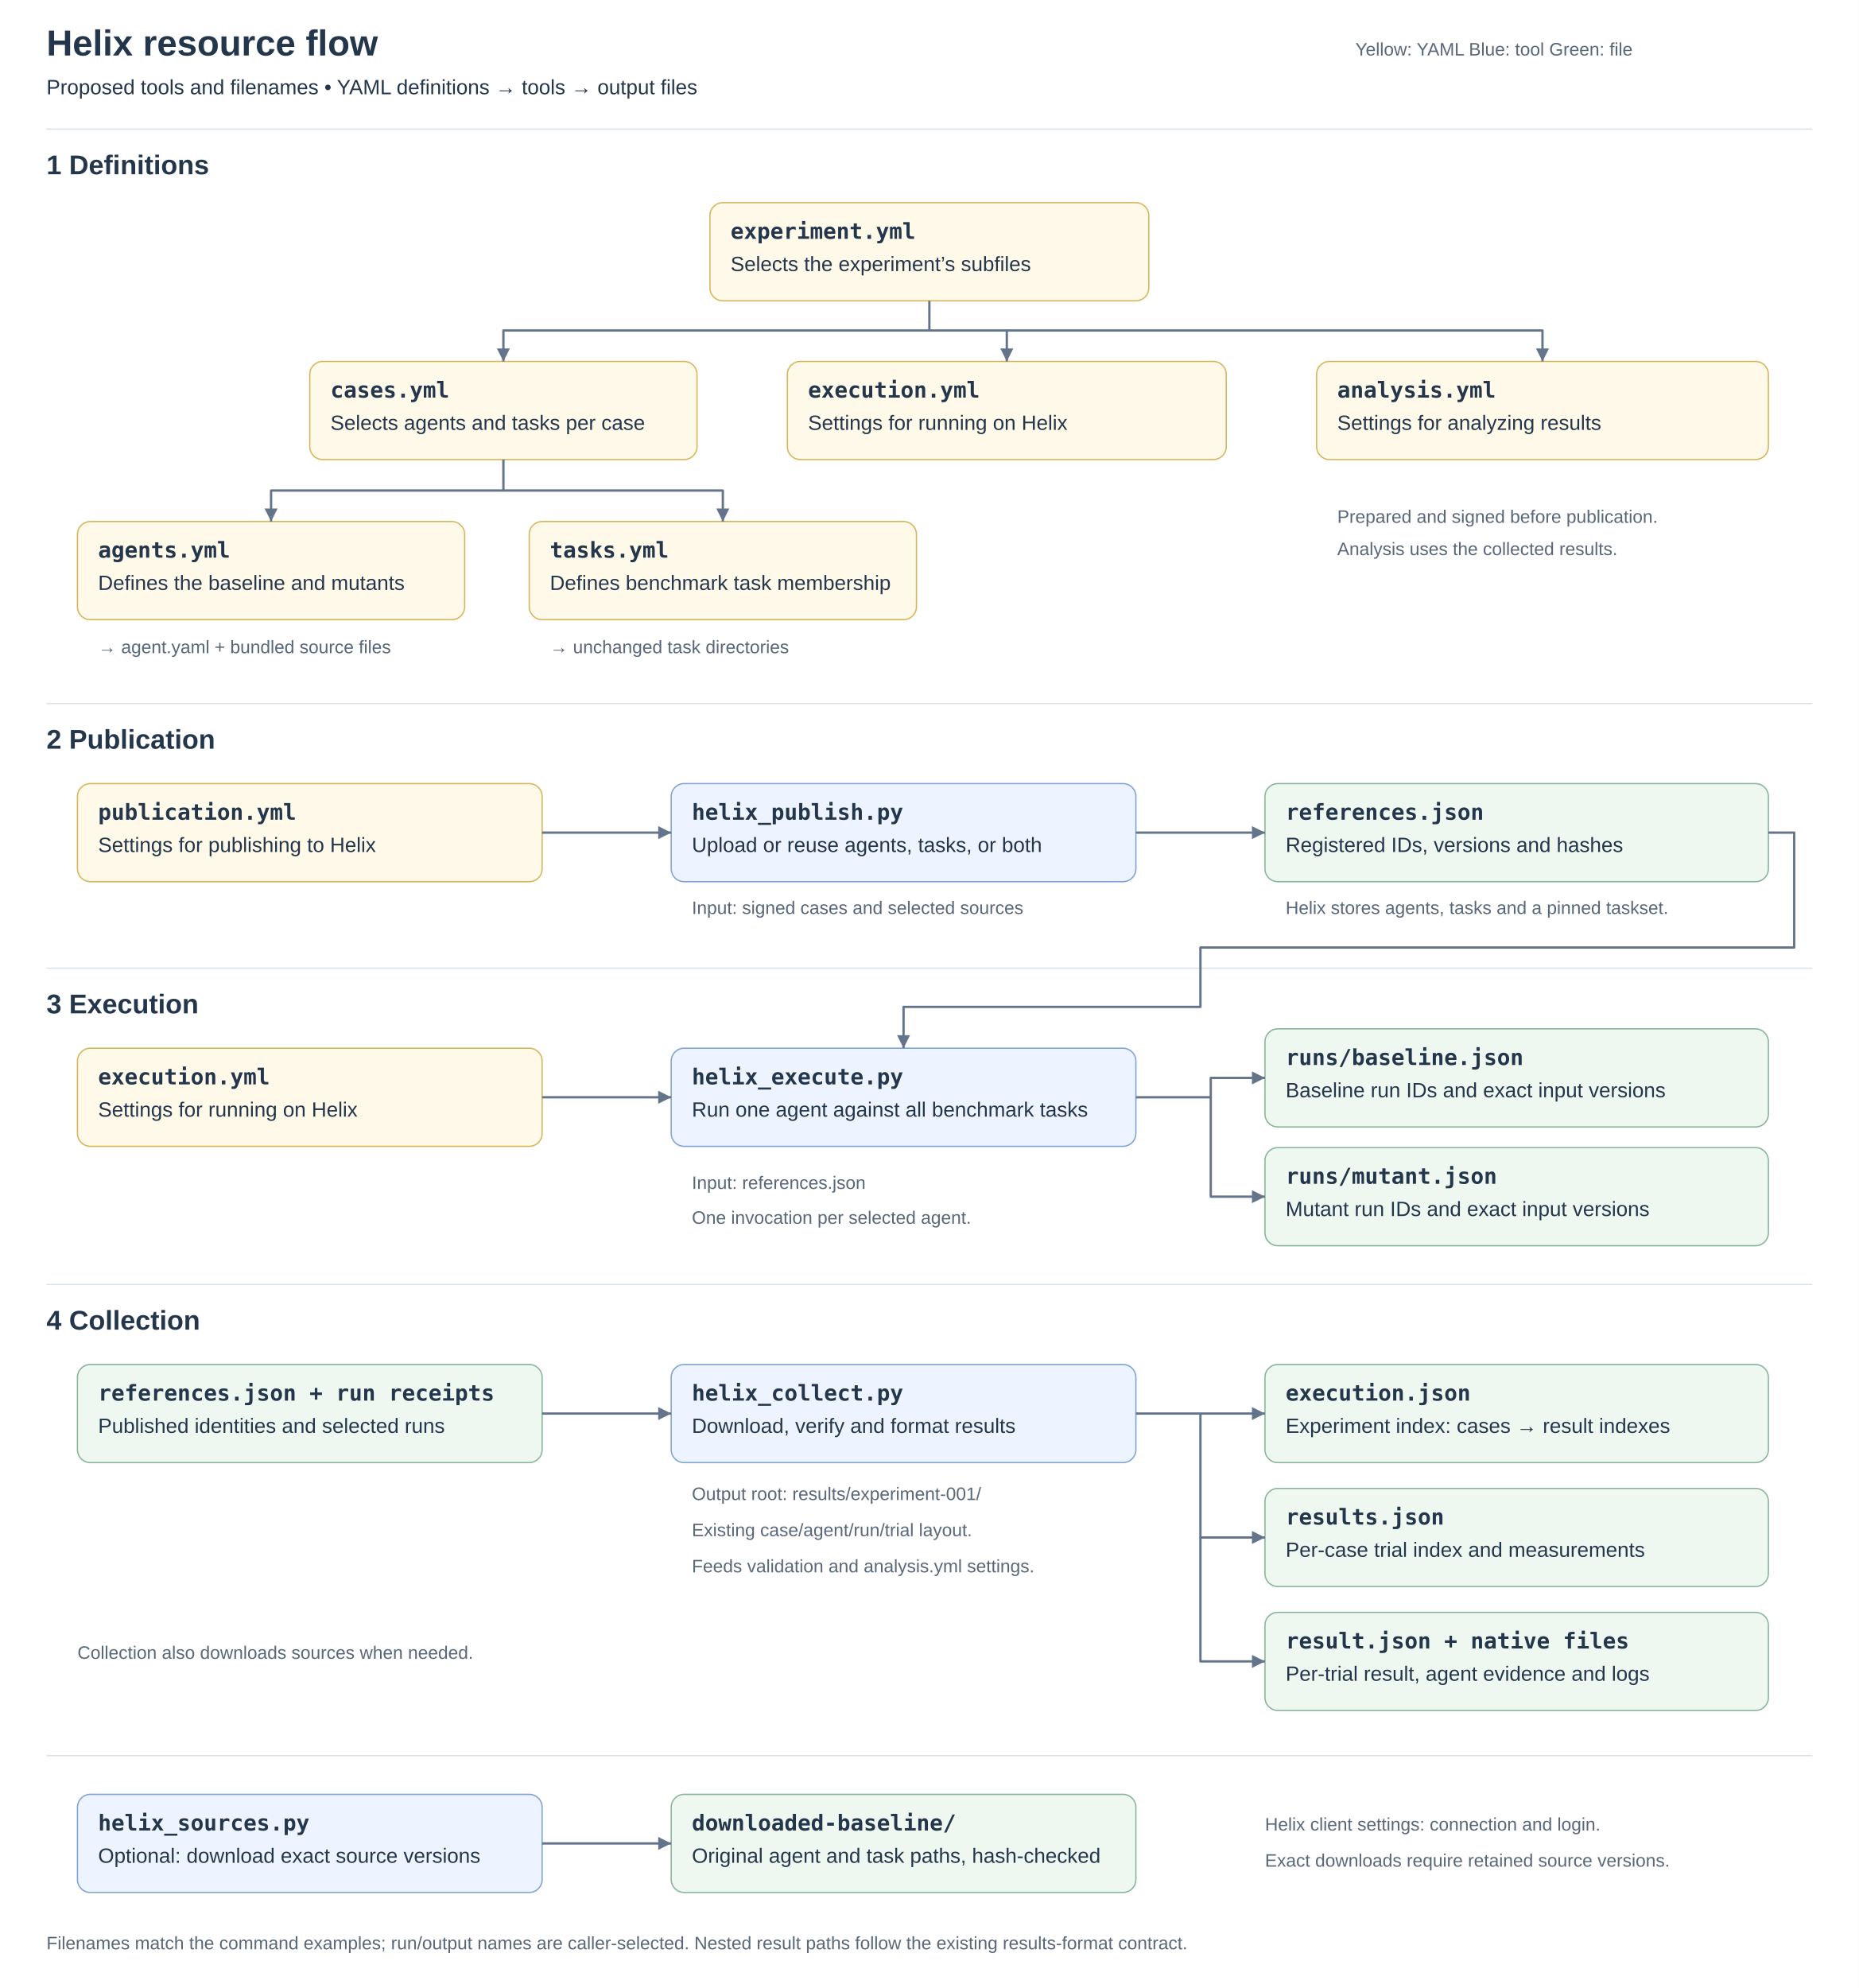
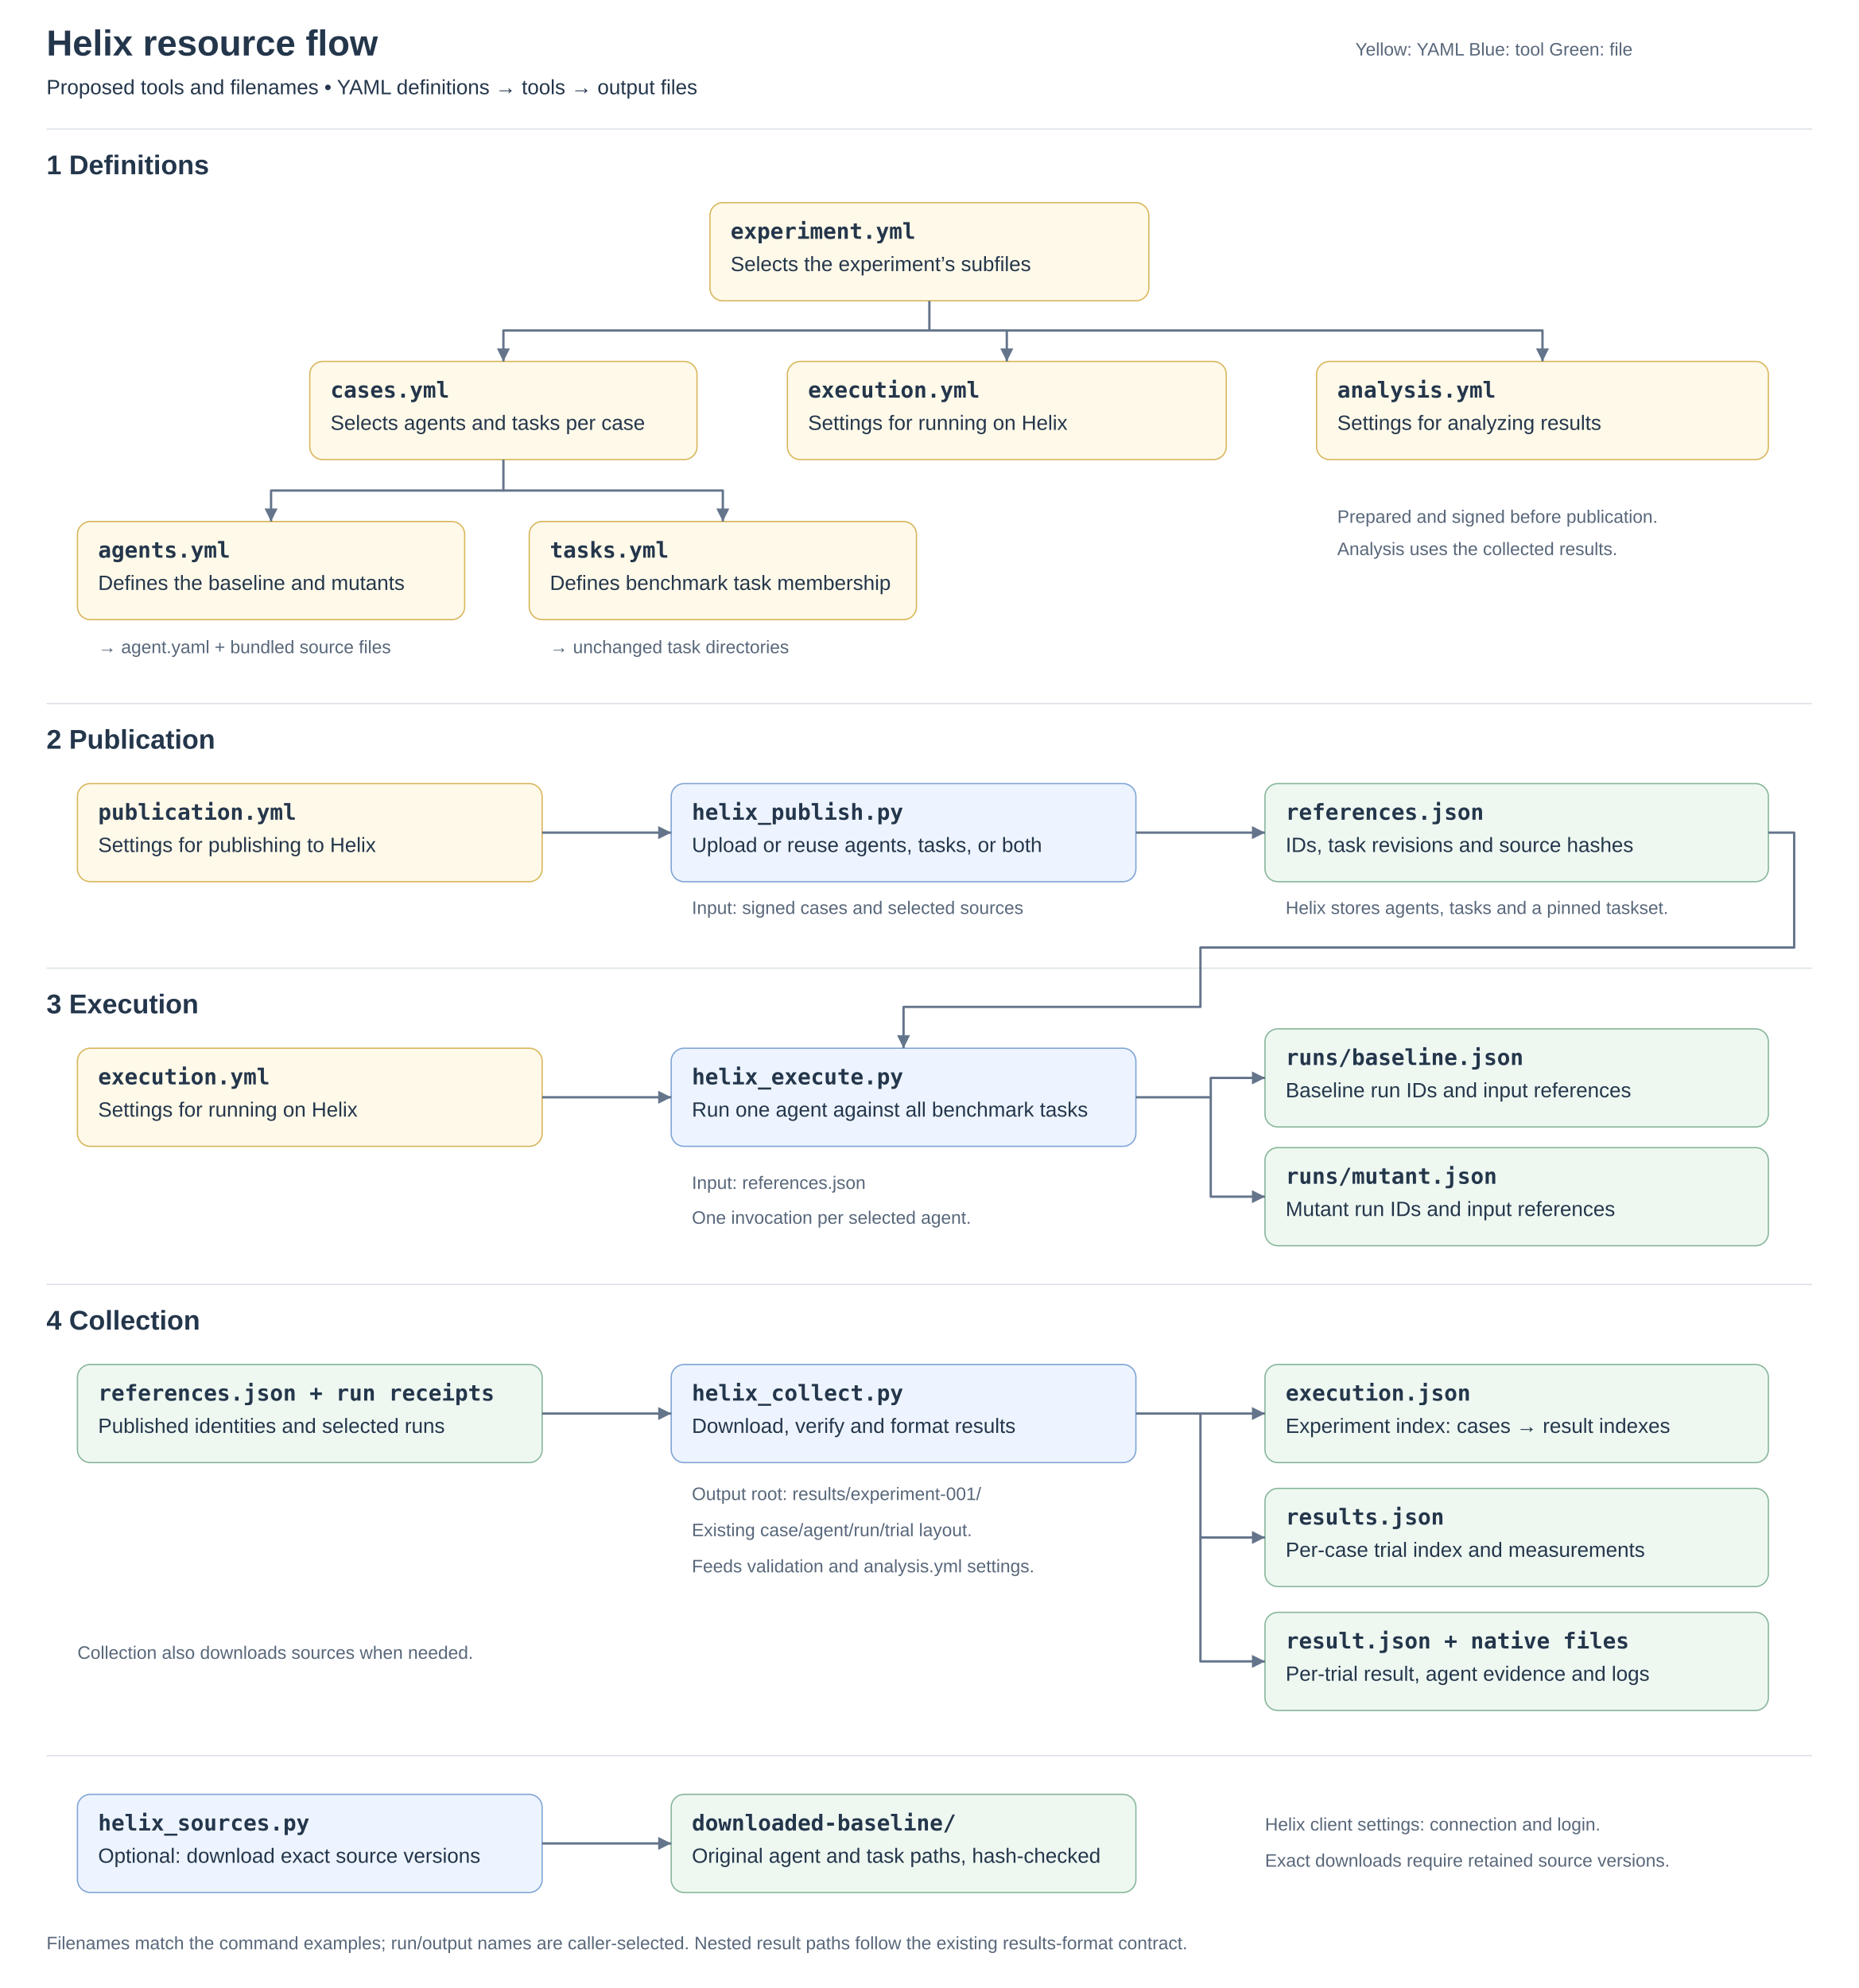
<svg xmlns="http://www.w3.org/2000/svg" width="1440" height="1540" viewBox="0 0 1440 1540" role="img" aria-labelledby="title description">
  <defs>
    <marker id="arrow" viewBox="0 0 10 10" refX="9" refY="5" markerWidth="7" markerHeight="7" orient="auto">
      <path d="M1 1 L9 5 L1 9 Z" fill="#64748b" />
    </marker>
    <style>
text {font-family:Arial,Helvetica,sans-serif;fill:#24364b}
.title {font-size:28px;font-weight:700}.stage {font-size:21px;font-weight:700}
.name {font-family:Menlo,Consolas,monospace;font-size:17px;font-weight:600}
.body {font-size:16px}.small {font-size:14px;fill:#58677a}
.edge {fill:none;stroke:#64748b;stroke-width:1.8;stroke-linejoin:round;marker-end:url(#arrow)}
</style>
  </defs>
  <rect width="1440" height="1540" fill="white" />
  <text x="36" y="43" class="title">Helix resource flow</text>
  <text x="36" y="73" class="body">Proposed tools and filenames • YAML definitions → tools → output files</text>
  <text x="1050" y="43" class="small">Yellow: YAML   Blue: tool   Green: file</text>
  <path d="M36 100 H1404" stroke="#dce2e9" />
  <text x="36" y="135" class="stage">1  Definitions</text>
  <rect x="550" y="157" width="340" height="76" rx="10" fill="#fff9e9" stroke="#d7b65b" />
  <text x="566" y="185" class="name">experiment.yml</text>
  <text x="566" y="210" class="body">Selects the experiment’s subfiles</text>
  <rect x="240" y="280" width="300" height="76" rx="10" fill="#fff9e9" stroke="#d7b65b" />
  <text x="256" y="308" class="name">cases.yml</text>
  <text x="256" y="333" class="body">Selects agents and tasks per case</text>
  <rect x="610" y="280" width="340" height="76" rx="10" fill="#fff9e9" stroke="#d7b65b" />
  <text x="626" y="308" class="name">execution.yml</text>
  <text x="626" y="333" class="body">Settings for running on Helix</text>
  <rect x="1020" y="280" width="350" height="76" rx="10" fill="#fff9e9" stroke="#d7b65b" />
  <text x="1036" y="308" class="name">analysis.yml</text>
  <text x="1036" y="333" class="body">Settings for analyzing results</text>
  <path class="edge" d="M720 233 V256 H390 V280" />
  <path class="edge" d="M720 256 H780 V280" />
  <path class="edge" d="M780 256 H1195 V280" />
  <rect x="60" y="404" width="300" height="76" rx="10" fill="#fff9e9" stroke="#d7b65b" />
  <text x="76" y="432" class="name">agents.yml</text>
  <text x="76" y="457" class="body">Defines the baseline and mutants</text>
  <rect x="410" y="404" width="300" height="76" rx="10" fill="#fff9e9" stroke="#d7b65b" />
  <text x="426" y="432" class="name">tasks.yml</text>
  <text x="426" y="457" class="body">Defines benchmark task membership</text>
  <path class="edge" d="M390 356 V380 H210 V404" />
  <path class="edge" d="M390 380 H560 V404" />
  <text x="76" y="506" class="small">→ agent.yaml + bundled source files</text>
  <text x="426" y="506" class="small">→ unchanged task directories</text>
  <text x="1036" y="405" class="small">Prepared and signed before publication.</text>
  <text x="1036" y="430" class="small">Analysis uses the collected results.</text>
  <path d="M36 545 H1404" stroke="#dce2e9" />
  <text x="36" y="580" class="stage">2  Publication</text>
  <rect x="60" y="607" width="360" height="76" rx="10" fill="#fff9e9" stroke="#d7b65b" />
  <text x="76" y="635" class="name">publication.yml</text>
  <text x="76" y="660" class="body">Settings for publishing to Helix</text>
  <rect x="520" y="607" width="360" height="76" rx="10" fill="#edf4ff" stroke="#80a4d5" />
  <text x="536" y="635" class="name">helix_publish.py</text>
  <text x="536" y="660" class="body">Upload or reuse agents, tasks, or both</text>
  <rect x="980" y="607" width="390" height="76" rx="10" fill="#eef8f1" stroke="#88b69a" />
  <text x="996" y="635" class="name">references.json</text>
-   <text x="996" y="660" class="body">Registered IDs, versions and hashes</text>
+   <text x="996" y="660" class="body">IDs, task revisions and source hashes</text>
  <path class="edge" d="M420 645 H520" />
  <path class="edge" d="M880 645 H980" />
  <text x="536" y="708" class="small">Input: signed cases and selected sources</text>
  <text x="996" y="708" class="small">Helix stores agents, tasks and a pinned taskset.</text>
  <path d="M36 750 H1404" stroke="#dce2e9" />
  <text x="36" y="785" class="stage">3  Execution</text>
  <rect x="60" y="812" width="360" height="76" rx="10" fill="#fff9e9" stroke="#d7b65b" />
  <text x="76" y="840" class="name">execution.yml</text>
  <text x="76" y="865" class="body">Settings for running on Helix</text>
  <rect x="520" y="812" width="360" height="76" rx="10" fill="#edf4ff" stroke="#80a4d5" />
  <text x="536" y="840" class="name">helix_execute.py</text>
  <text x="536" y="865" class="body">Run one agent against all benchmark tasks</text>
  <rect x="980" y="797" width="390" height="76" rx="10" fill="#eef8f1" stroke="#88b69a" />
  <text x="996" y="825" class="name">runs/baseline.json</text>
-   <text x="996" y="850" class="body">Baseline run IDs and exact input versions</text>
+   <text x="996" y="850" class="body">Baseline run IDs and input references</text>
  <rect x="980" y="889" width="390" height="76" rx="10" fill="#eef8f1" stroke="#88b69a" />
  <text x="996" y="917" class="name">runs/mutant.json</text>
-   <text x="996" y="942" class="body">Mutant run IDs and exact input versions</text>
+   <text x="996" y="942" class="body">Mutant run IDs and input references</text>
  <path class="edge" d="M420 850 H520" />
  <path class="edge" d="M1370 645 H1390 V734 H930 V780 H700 V812" />
  <path class="edge" d="M880 850 H938 V835 H980" />
  <path class="edge" d="M938 850 V927 H980" />
  <text x="536" y="921" class="small">Input: references.json</text>
  <text x="536" y="948" class="small">One invocation per selected agent.</text>
  <path d="M36 995 H1404" stroke="#dce2e9" />
  <text x="36" y="1030" class="stage">4  Collection</text>
  <rect x="60" y="1057" width="360" height="76" rx="10" fill="#eef8f1" stroke="#88b69a" />
  <text x="76" y="1085" class="name">references.json + run receipts</text>
  <text x="76" y="1110" class="body">Published identities and selected runs</text>
  <rect x="520" y="1057" width="360" height="76" rx="10" fill="#edf4ff" stroke="#80a4d5" />
  <text x="536" y="1085" class="name">helix_collect.py</text>
  <text x="536" y="1110" class="body">Download, verify and format results</text>
  <rect x="980" y="1057" width="390" height="76" rx="10" fill="#eef8f1" stroke="#88b69a" />
  <text x="996" y="1085" class="name">execution.json</text>
  <text x="996" y="1110" class="body">Experiment index: cases → result indexes</text>
  <rect x="980" y="1153" width="390" height="76" rx="10" fill="#eef8f1" stroke="#88b69a" />
  <text x="996" y="1181" class="name">results.json</text>
  <text x="996" y="1206" class="body">Per-case trial index and measurements</text>
  <rect x="980" y="1249" width="390" height="76" rx="10" fill="#eef8f1" stroke="#88b69a" />
  <text x="996" y="1277" class="name">result.json + native files</text>
  <text x="996" y="1302" class="body">Per-trial result, agent evidence and logs</text>
  <path class="edge" d="M420 1095 H520" />
  <path class="edge" d="M880 1095 H980" />
  <path class="edge" d="M930 1095 V1191 H980" />
  <path class="edge" d="M930 1191 V1287 H980" />
  <text x="536" y="1162" class="small">Output root: results/experiment-001/</text>
  <text x="536" y="1190" class="small">Existing case/agent/run/trial layout.</text>
  <text x="536" y="1218" class="small">Feeds validation and analysis.yml settings.</text>
  <text x="60" y="1285" class="small">Collection also downloads sources when needed.</text>
  <path d="M36 1360 H1404" stroke="#dce2e9" />
  <rect x="60" y="1390" width="360" height="76" rx="10" fill="#edf4ff" stroke="#80a4d5" />
  <text x="76" y="1418" class="name">helix_sources.py</text>
  <text x="76" y="1443" class="body">Optional: download exact source versions</text>
  <rect x="520" y="1390" width="360" height="76" rx="10" fill="#eef8f1" stroke="#88b69a" />
  <text x="536" y="1418" class="name">downloaded-baseline/</text>
  <text x="536" y="1443" class="body">Original agent and task paths, hash-checked</text>
  <path class="edge" d="M420 1428 H520" />
  <text x="980" y="1418" class="small">Helix client settings: connection and login.</text>
  <text x="980" y="1446" class="small">Exact downloads require retained source versions.</text>
  <text x="36" y="1510" class="small">Filenames match the command examples; run/output names are caller-selected. Nested result paths follow the existing results-format contract.</text>
</svg>
